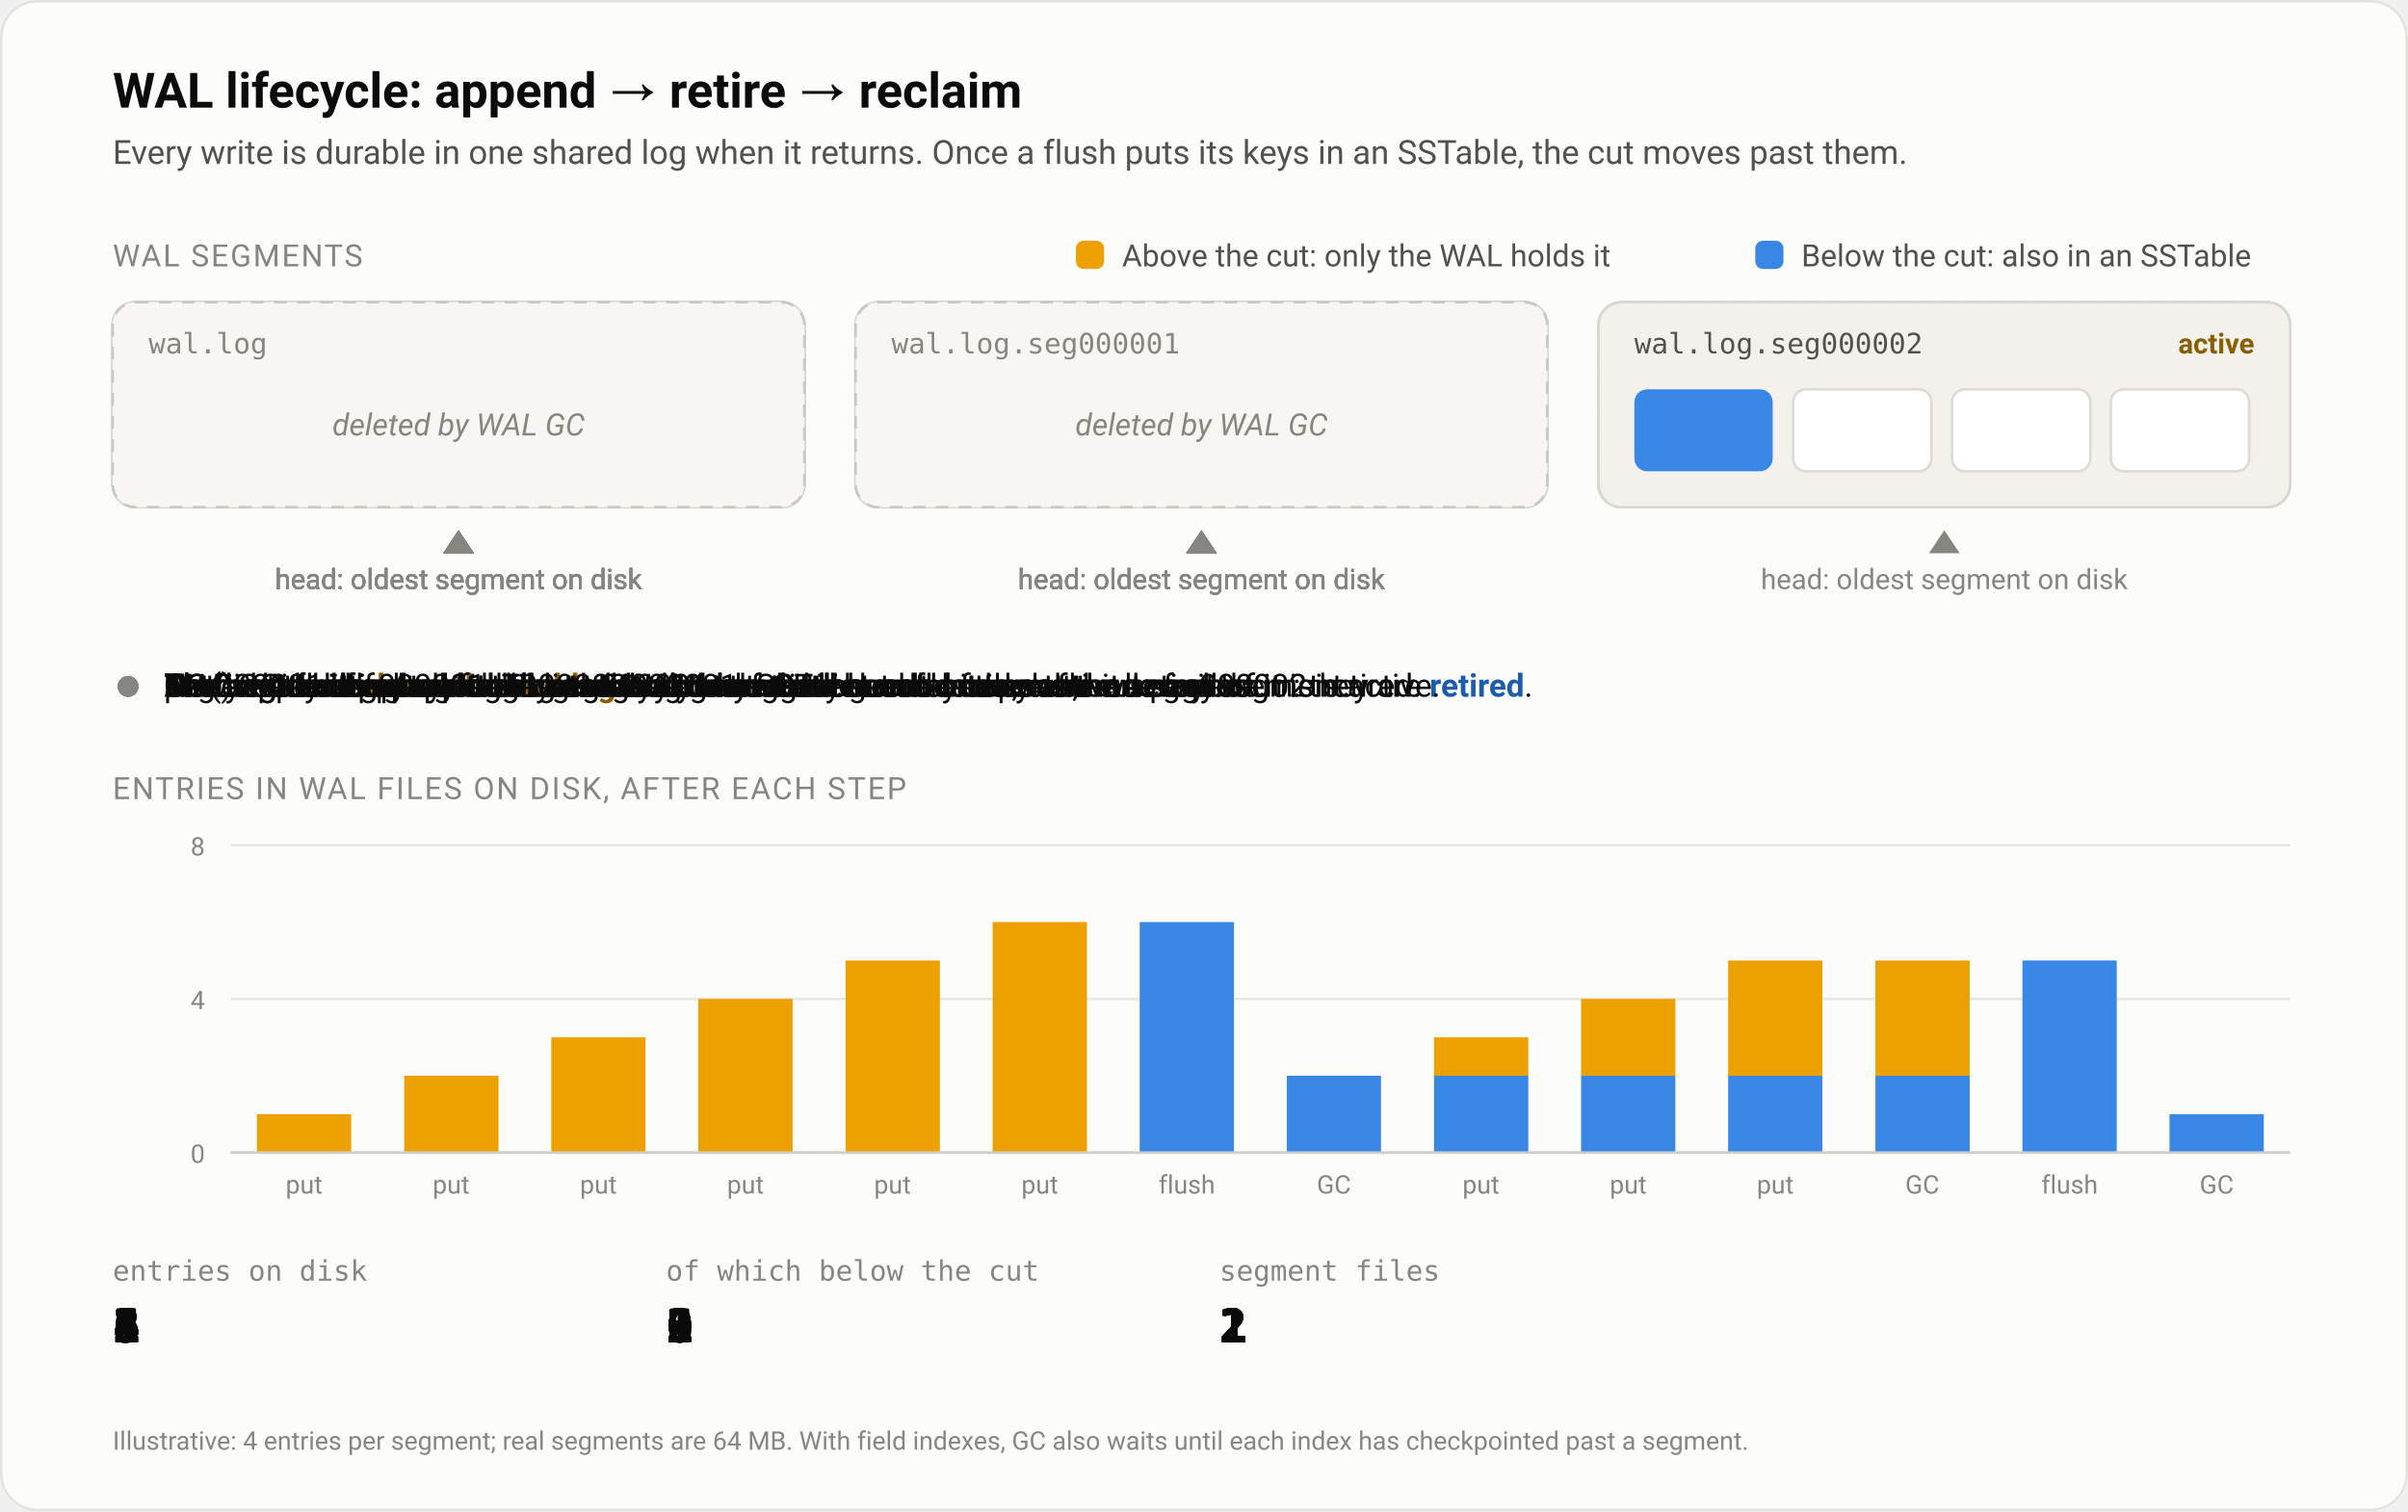
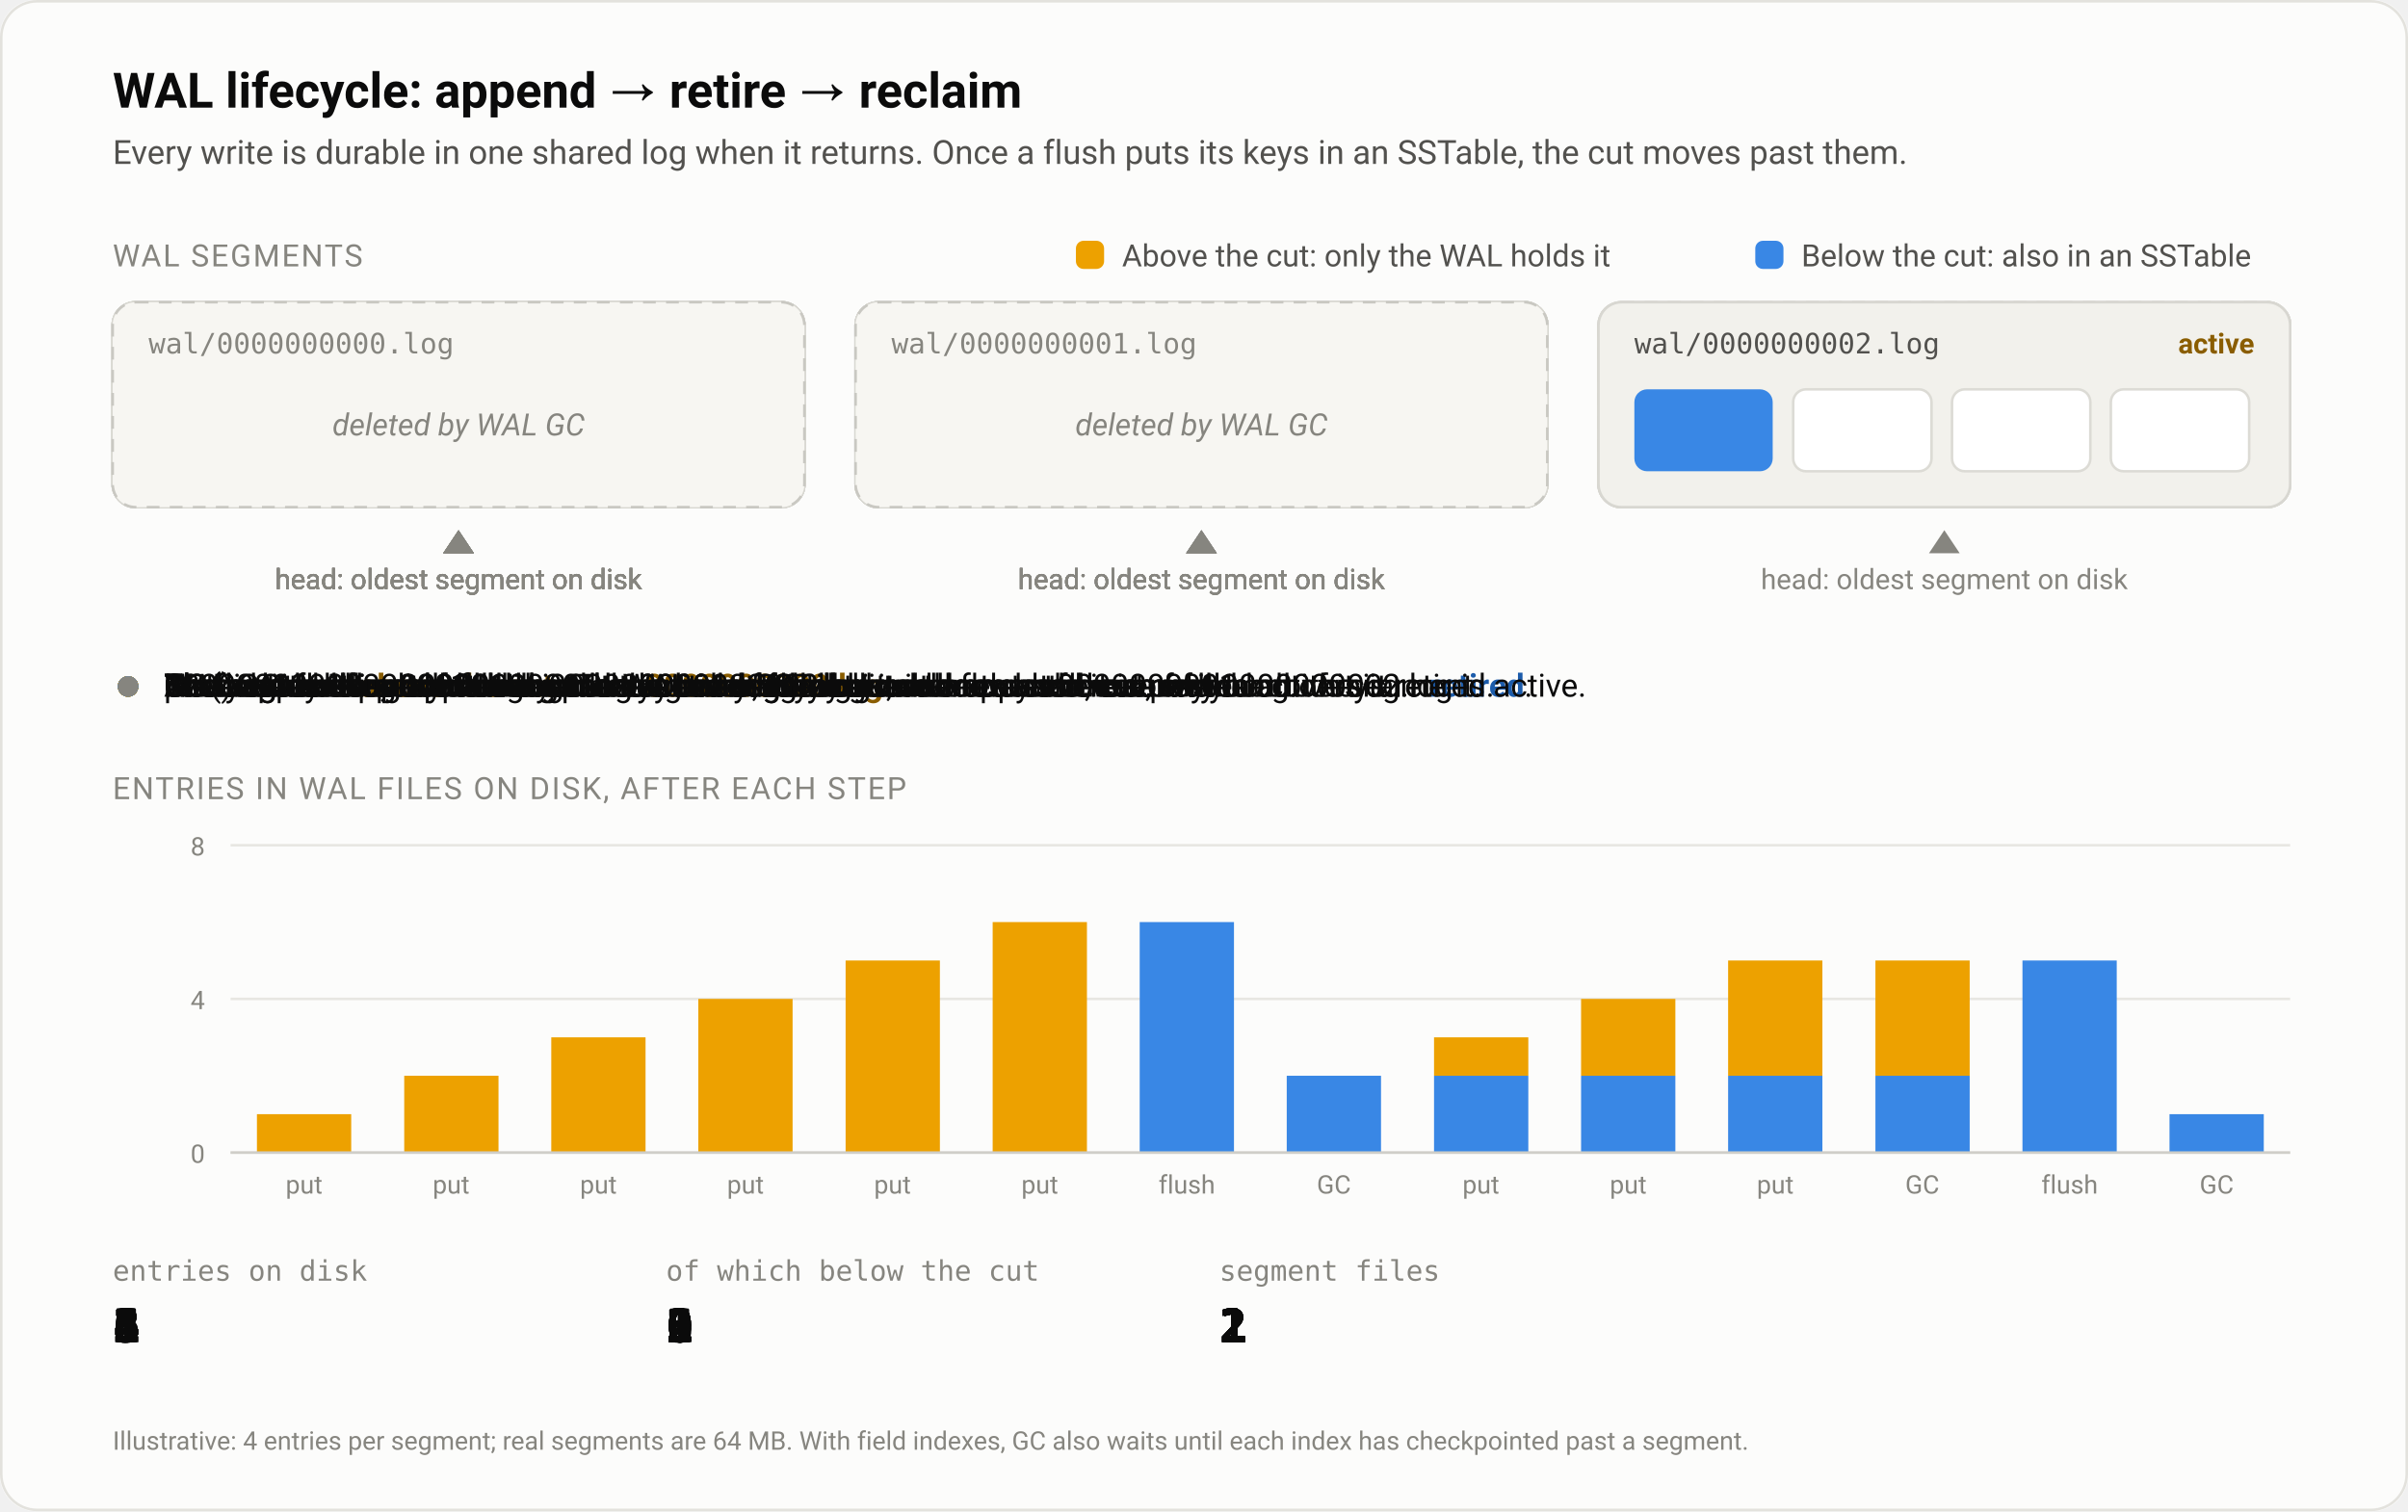
<svg xmlns="http://www.w3.org/2000/svg" viewBox="0 0 940 590" width="940" height="590" role="img" aria-label="Animated diagram: WAL entries are appended and fsynced, are retired when a memtable flush writes their keys to an SSTable and moves the cut past them, and whole segments below the cut are deleted by WAL GC; the active segment is never deleted.">
  <style>
  .surface { fill: #fcfcfb; }
  .frame   { stroke: #e3e2dd; }
  .t1 { fill: #0b0b0b; }
  .t2 { fill: #52514e; }
  .t3 { fill: #86857f; }
  .arrow { fill: #86857f; }
  .line { stroke: #86857f; }
  .grid { stroke: #e8e7e2; }
  .axis { stroke: #cfcec8; }
  .panel { fill: #f2f1ec; stroke: #d8d7d1; }
  .empty { fill: #ffffff; stroke: #dcdbd5; }
  .ghost { fill: #f7f6f2; stroke: #c9c8c2; }
  .pill  { fill: #ffffff; stroke: #d8d7d1; }
  .pill-on { fill: #ffffff; stroke: #0b0b0b; }
  .note-ok  { fill: #dff3ea; }
  .note-bad { fill: #fbe4da; }
  .note-off { fill: #ffffff; stroke: #d8d7d1; }
  .ink-a { fill: #8a5d00; font-weight: 600; }
  .ink-b { fill: #1c5cab; font-weight: 600; }
  @media (prefers-color-scheme: dark) {
    .surface { fill: #17171a; }
    .frame   { stroke: #2f2f34; }
    .t1 { fill: #f4f4f2; }
    .t2 { fill: #b9b8b2; }
    .t3 { fill: #85847e; }
    .arrow { fill: #85847e; }
    .line { stroke: #85847e; }
    .grid { stroke: #2a2a2e; }
    .axis { stroke: #3c3c42; }
    .panel { fill: #1f1f24; stroke: #34343a; }
    .empty { fill: #17171a; stroke: #33333a; }
    .ghost { fill: #1b1b1f; stroke: #34343a; }
    .pill  { fill: #17171a; stroke: #34343a; }
    .pill-on { fill: #17171a; stroke: #f4f4f2; }
    .note-ok  { fill: #16382b; }
    .note-bad { fill: #3d2219; }
    .note-off { fill: #17171a; stroke: #34343a; }
    .ink-a { fill: #e0ab3c; font-weight: 600; }
    .ink-b { fill: #7fb2f0; font-weight: 600; }
  }
  text { font-family: ui-sans-serif, -apple-system, "Segoe UI", Roboto, Helvetica, Arial, sans-serif; }
  .mono { font-family: ui-monospace, SFMono-Regular, "SF Mono", Menlo, Consolas, monospace; }
</style>
  <rect class="surface" x="0" y="0" width="940" height="590" rx="14" />
  <rect class="surface frame" x="0.5" y="0.5" width="939" height="589" rx="14" fill="none" />
  <text class="t1" x="44" y="42" font-size="19" font-weight="700">WAL lifecycle: append → retire → reclaim</text>
  <text class="t2" x="44" y="64" font-size="13">Every write is durable in one shared log when it returns. Once a flush puts its keys in an SSTable, the cut moves past them.</text>
  <rect x="420" y="94" width="11" height="11" rx="3" fill="#eda100" />
  <text class="t2" x="438" y="104" font-size="12">Above the cut: only the WAL holds it</text>
  <rect x="685.2" y="94" width="11" height="11" rx="3" fill="#3987e5" />
  <text class="t2" x="703.2" y="104" font-size="12">Below the cut: also in an SSTable</text>
  <text class="t3" x="44" y="104" font-size="12" letter-spacing="0.06em">WAL SEGMENTS</text>
  <g>
    <animate attributeName="opacity" calcMode="discrete" values="1;0;0;0;0;0;0;0;0;0;0;0;0;0" keyTimes="0;0.071;0.143;0.214;0.286;0.357;0.429;0.5;0.571;0.643;0.714;0.786;0.857;0.929" dur="30.8s" repeatCount="indefinite" />
    <rect class="panel" x="44" y="118" width="270" height="80" rx="9" />
-     <text class="t2 mono" x="58" y="138" font-size="11">wal.log</text>
+     <text class="t2 mono" x="58" y="138" font-size="11">wal/0000000000.log</text>
    <text class="ink-a" x="300" y="138" font-size="11" text-anchor="end">active</text>
    <rect x="58" y="152" width="54" height="32" rx="5" fill="#eda100" />
    <rect class="empty" x="120" y="152" width="54" height="32" rx="5" />
    <rect class="empty" x="182" y="152" width="54" height="32" rx="5" />
    <rect class="empty" x="244" y="152" width="54" height="32" rx="5" />
    <path class="arrow" d="M 173.0 216 L 185.0 216 L 179.0 207 Z" />
    <text class="t3" x="179.0" y="230" font-size="11" text-anchor="middle">head: oldest segment on disk</text>
  </g>
  <g>
    <animate attributeName="opacity" calcMode="discrete" values="0;1;0;0;0;0;0;0;0;0;0;0;0;0" keyTimes="0;0.071;0.143;0.214;0.286;0.357;0.429;0.5;0.571;0.643;0.714;0.786;0.857;0.929" dur="30.8s" repeatCount="indefinite" />
    <rect class="panel" x="44" y="118" width="270" height="80" rx="9" />
-     <text class="t2 mono" x="58" y="138" font-size="11">wal.log</text>
+     <text class="t2 mono" x="58" y="138" font-size="11">wal/0000000000.log</text>
    <text class="ink-a" x="300" y="138" font-size="11" text-anchor="end">active</text>
    <rect x="58" y="152" width="54" height="32" rx="5" fill="#eda100" />
    <rect x="120" y="152" width="54" height="32" rx="5" fill="#eda100" />
    <rect class="empty" x="182" y="152" width="54" height="32" rx="5" />
    <rect class="empty" x="244" y="152" width="54" height="32" rx="5" />
    <path class="arrow" d="M 173.0 216 L 185.0 216 L 179.0 207 Z" />
    <text class="t3" x="179.0" y="230" font-size="11" text-anchor="middle">head: oldest segment on disk</text>
  </g>
  <g>
    <animate attributeName="opacity" calcMode="discrete" values="0;0;1;0;0;0;0;0;0;0;0;0;0;0" keyTimes="0;0.071;0.143;0.214;0.286;0.357;0.429;0.5;0.571;0.643;0.714;0.786;0.857;0.929" dur="30.8s" repeatCount="indefinite" />
    <rect class="panel" x="44" y="118" width="270" height="80" rx="9" />
-     <text class="t2 mono" x="58" y="138" font-size="11">wal.log</text>
+     <text class="t2 mono" x="58" y="138" font-size="11">wal/0000000000.log</text>
    <text class="ink-a" x="300" y="138" font-size="11" text-anchor="end">active</text>
    <rect x="58" y="152" width="54" height="32" rx="5" fill="#eda100" />
    <rect x="120" y="152" width="54" height="32" rx="5" fill="#eda100" />
    <rect x="182" y="152" width="54" height="32" rx="5" fill="#eda100" />
    <rect class="empty" x="244" y="152" width="54" height="32" rx="5" />
    <path class="arrow" d="M 173.0 216 L 185.0 216 L 179.0 207 Z" />
    <text class="t3" x="179.0" y="230" font-size="11" text-anchor="middle">head: oldest segment on disk</text>
  </g>
  <g>
    <animate attributeName="opacity" calcMode="discrete" values="0;0;0;1;0;0;0;0;0;0;0;0;0;0" keyTimes="0;0.071;0.143;0.214;0.286;0.357;0.429;0.5;0.571;0.643;0.714;0.786;0.857;0.929" dur="30.8s" repeatCount="indefinite" />
    <rect class="panel" x="44" y="118" width="270" height="80" rx="9" />
-     <text class="t2 mono" x="58" y="138" font-size="11">wal.log</text>
+     <text class="t2 mono" x="58" y="138" font-size="11">wal/0000000000.log</text>
    <text class="ink-a" x="300" y="138" font-size="11" text-anchor="end">active</text>
    <rect x="58" y="152" width="54" height="32" rx="5" fill="#eda100" />
    <rect x="120" y="152" width="54" height="32" rx="5" fill="#eda100" />
    <rect x="182" y="152" width="54" height="32" rx="5" fill="#eda100" />
    <rect x="244" y="152" width="54" height="32" rx="5" fill="#eda100" />
    <path class="arrow" d="M 173.0 216 L 185.0 216 L 179.0 207 Z" />
    <text class="t3" x="179.0" y="230" font-size="11" text-anchor="middle">head: oldest segment on disk</text>
  </g>
  <g>
    <animate attributeName="opacity" calcMode="discrete" values="0;0;0;0;1;1;0;0;0;0;0;0;0;0" keyTimes="0;0.071;0.143;0.214;0.286;0.357;0.429;0.5;0.571;0.643;0.714;0.786;0.857;0.929" dur="30.8s" repeatCount="indefinite" />
    <rect class="panel" x="44" y="118" width="270" height="80" rx="9" />
-     <text class="t2 mono" x="58" y="138" font-size="11">wal.log</text>
+     <text class="t2 mono" x="58" y="138" font-size="11">wal/0000000000.log</text>
    <text class="t3" x="300" y="138" font-size="11" text-anchor="end">sealed</text>
    <rect x="58" y="152" width="54" height="32" rx="5" fill="#eda100" />
    <rect x="120" y="152" width="54" height="32" rx="5" fill="#eda100" />
    <rect x="182" y="152" width="54" height="32" rx="5" fill="#eda100" />
    <rect x="244" y="152" width="54" height="32" rx="5" fill="#eda100" />
    <path class="arrow" d="M 173.0 216 L 185.0 216 L 179.0 207 Z" />
    <text class="t3" x="179.0" y="230" font-size="11" text-anchor="middle">head: oldest segment on disk</text>
  </g>
  <g>
    <animate attributeName="opacity" calcMode="discrete" values="0;0;0;0;0;0;1;0;0;0;0;0;0;0" keyTimes="0;0.071;0.143;0.214;0.286;0.357;0.429;0.5;0.571;0.643;0.714;0.786;0.857;0.929" dur="30.8s" repeatCount="indefinite" />
    <rect class="panel" x="44" y="118" width="270" height="80" rx="9" />
-     <text class="t2 mono" x="58" y="138" font-size="11">wal.log</text>
+     <text class="t2 mono" x="58" y="138" font-size="11">wal/0000000000.log</text>
    <text class="t3" x="300" y="138" font-size="11" text-anchor="end">sealed</text>
    <rect x="58" y="152" width="54" height="32" rx="5" fill="#3987e5" />
    <rect x="120" y="152" width="54" height="32" rx="5" fill="#3987e5" />
    <rect x="182" y="152" width="54" height="32" rx="5" fill="#3987e5" />
    <rect x="244" y="152" width="54" height="32" rx="5" fill="#3987e5" />
    <path class="arrow" d="M 173.0 216 L 185.0 216 L 179.0 207 Z" />
    <text class="t3" x="179.0" y="230" font-size="11" text-anchor="middle">head: oldest segment on disk</text>
  </g>
  <g>
    <animate attributeName="opacity" calcMode="discrete" values="0;0;0;0;0;0;0;1;1;1;1;1;1;1" keyTimes="0;0.071;0.143;0.214;0.286;0.357;0.429;0.5;0.571;0.643;0.714;0.786;0.857;0.929" dur="30.8s" repeatCount="indefinite" />
    <rect class="ghost" x="44" y="118" width="270" height="80" rx="9" stroke-dasharray="5 4" />
-     <text class="t3 mono" x="58" y="138" font-size="11">wal.log</text>
+     <text class="t3 mono" x="58" y="138" font-size="11">wal/0000000000.log</text>
    <text class="t3" x="179.0" y="170" font-size="12" text-anchor="middle" font-style="italic">deleted by WAL GC</text>
  </g>
  <g>
    <animate attributeName="opacity" calcMode="discrete" values="1;1;1;1;0;0;0;0;0;0;0;0;0;0" keyTimes="0;0.071;0.143;0.214;0.286;0.357;0.429;0.5;0.571;0.643;0.714;0.786;0.857;0.929" dur="30.8s" repeatCount="indefinite" />
    <rect class="ghost" x="334" y="118" width="270" height="80" rx="9" stroke-dasharray="5 4" />
-     <text class="t3 mono" x="348" y="138" font-size="11">wal.log.seg000001</text>
+     <text class="t3 mono" x="348" y="138" font-size="11">wal/0000000001.log</text>
    <text class="t3" x="469.0" y="170" font-size="12" text-anchor="middle" font-style="italic">not created yet</text>
  </g>
  <g>
    <animate attributeName="opacity" calcMode="discrete" values="0;0;0;0;1;0;0;0;0;0;0;0;0;0" keyTimes="0;0.071;0.143;0.214;0.286;0.357;0.429;0.5;0.571;0.643;0.714;0.786;0.857;0.929" dur="30.8s" repeatCount="indefinite" />
    <rect class="panel" x="334" y="118" width="270" height="80" rx="9" />
-     <text class="t2 mono" x="348" y="138" font-size="11">wal.log.seg000001</text>
+     <text class="t2 mono" x="348" y="138" font-size="11">wal/0000000001.log</text>
    <text class="ink-a" x="590" y="138" font-size="11" text-anchor="end">active</text>
    <rect x="348" y="152" width="54" height="32" rx="5" fill="#eda100" />
    <rect class="empty" x="410" y="152" width="54" height="32" rx="5" />
    <rect class="empty" x="472" y="152" width="54" height="32" rx="5" />
    <rect class="empty" x="534" y="152" width="54" height="32" rx="5" />
  </g>
  <g>
    <animate attributeName="opacity" calcMode="discrete" values="0;0;0;0;0;1;0;0;0;0;0;0;0;0" keyTimes="0;0.071;0.143;0.214;0.286;0.357;0.429;0.5;0.571;0.643;0.714;0.786;0.857;0.929" dur="30.8s" repeatCount="indefinite" />
    <rect class="panel" x="334" y="118" width="270" height="80" rx="9" />
-     <text class="t2 mono" x="348" y="138" font-size="11">wal.log.seg000001</text>
+     <text class="t2 mono" x="348" y="138" font-size="11">wal/0000000001.log</text>
    <text class="ink-a" x="590" y="138" font-size="11" text-anchor="end">active</text>
    <rect x="348" y="152" width="54" height="32" rx="5" fill="#eda100" />
    <rect x="410" y="152" width="54" height="32" rx="5" fill="#eda100" />
    <rect class="empty" x="472" y="152" width="54" height="32" rx="5" />
    <rect class="empty" x="534" y="152" width="54" height="32" rx="5" />
  </g>
  <g>
    <animate attributeName="opacity" calcMode="discrete" values="0;0;0;0;0;0;1;0;0;0;0;0;0;0" keyTimes="0;0.071;0.143;0.214;0.286;0.357;0.429;0.5;0.571;0.643;0.714;0.786;0.857;0.929" dur="30.8s" repeatCount="indefinite" />
    <rect class="panel" x="334" y="118" width="270" height="80" rx="9" />
-     <text class="t2 mono" x="348" y="138" font-size="11">wal.log.seg000001</text>
+     <text class="t2 mono" x="348" y="138" font-size="11">wal/0000000001.log</text>
    <text class="ink-a" x="590" y="138" font-size="11" text-anchor="end">active</text>
    <rect x="348" y="152" width="54" height="32" rx="5" fill="#3987e5" />
    <rect x="410" y="152" width="54" height="32" rx="5" fill="#3987e5" />
    <rect class="empty" x="472" y="152" width="54" height="32" rx="5" />
    <rect class="empty" x="534" y="152" width="54" height="32" rx="5" />
  </g>
  <g>
    <animate attributeName="opacity" calcMode="discrete" values="0;0;0;0;0;0;0;1;0;0;0;0;0;0" keyTimes="0;0.071;0.143;0.214;0.286;0.357;0.429;0.5;0.571;0.643;0.714;0.786;0.857;0.929" dur="30.8s" repeatCount="indefinite" />
    <rect class="panel" x="334" y="118" width="270" height="80" rx="9" />
-     <text class="t2 mono" x="348" y="138" font-size="11">wal.log.seg000001</text>
+     <text class="t2 mono" x="348" y="138" font-size="11">wal/0000000001.log</text>
    <text class="ink-a" x="590" y="138" font-size="11" text-anchor="end">active</text>
    <rect x="348" y="152" width="54" height="32" rx="5" fill="#3987e5" />
    <rect x="410" y="152" width="54" height="32" rx="5" fill="#3987e5" />
    <rect class="empty" x="472" y="152" width="54" height="32" rx="5" />
    <rect class="empty" x="534" y="152" width="54" height="32" rx="5" />
    <path class="arrow" d="M 463.0 216 L 475.0 216 L 469.0 207 Z" />
    <text class="t3" x="469.0" y="230" font-size="11" text-anchor="middle">head: oldest segment on disk</text>
  </g>
  <g>
    <animate attributeName="opacity" calcMode="discrete" values="0;0;0;0;0;0;0;0;1;0;0;0;0;0" keyTimes="0;0.071;0.143;0.214;0.286;0.357;0.429;0.5;0.571;0.643;0.714;0.786;0.857;0.929" dur="30.8s" repeatCount="indefinite" />
    <rect class="panel" x="334" y="118" width="270" height="80" rx="9" />
-     <text class="t2 mono" x="348" y="138" font-size="11">wal.log.seg000001</text>
+     <text class="t2 mono" x="348" y="138" font-size="11">wal/0000000001.log</text>
    <text class="ink-a" x="590" y="138" font-size="11" text-anchor="end">active</text>
    <rect x="348" y="152" width="54" height="32" rx="5" fill="#3987e5" />
    <rect x="410" y="152" width="54" height="32" rx="5" fill="#3987e5" />
    <rect x="472" y="152" width="54" height="32" rx="5" fill="#eda100" />
    <rect class="empty" x="534" y="152" width="54" height="32" rx="5" />
    <path class="arrow" d="M 463.0 216 L 475.0 216 L 469.0 207 Z" />
    <text class="t3" x="469.0" y="230" font-size="11" text-anchor="middle">head: oldest segment on disk</text>
  </g>
  <g>
    <animate attributeName="opacity" calcMode="discrete" values="0;0;0;0;0;0;0;0;0;1;0;0;0;0" keyTimes="0;0.071;0.143;0.214;0.286;0.357;0.429;0.5;0.571;0.643;0.714;0.786;0.857;0.929" dur="30.8s" repeatCount="indefinite" />
    <rect class="panel" x="334" y="118" width="270" height="80" rx="9" />
-     <text class="t2 mono" x="348" y="138" font-size="11">wal.log.seg000001</text>
+     <text class="t2 mono" x="348" y="138" font-size="11">wal/0000000001.log</text>
    <text class="ink-a" x="590" y="138" font-size="11" text-anchor="end">active</text>
    <rect x="348" y="152" width="54" height="32" rx="5" fill="#3987e5" />
    <rect x="410" y="152" width="54" height="32" rx="5" fill="#3987e5" />
    <rect x="472" y="152" width="54" height="32" rx="5" fill="#eda100" />
    <rect x="534" y="152" width="54" height="32" rx="5" fill="#eda100" />
    <path class="arrow" d="M 463.0 216 L 475.0 216 L 469.0 207 Z" />
    <text class="t3" x="469.0" y="230" font-size="11" text-anchor="middle">head: oldest segment on disk</text>
  </g>
  <g>
    <animate attributeName="opacity" calcMode="discrete" values="0;0;0;0;0;0;0;0;0;0;1;1;0;0" keyTimes="0;0.071;0.143;0.214;0.286;0.357;0.429;0.5;0.571;0.643;0.714;0.786;0.857;0.929" dur="30.8s" repeatCount="indefinite" />
    <rect class="panel" x="334" y="118" width="270" height="80" rx="9" />
-     <text class="t2 mono" x="348" y="138" font-size="11">wal.log.seg000001</text>
+     <text class="t2 mono" x="348" y="138" font-size="11">wal/0000000001.log</text>
    <text class="t3" x="590" y="138" font-size="11" text-anchor="end">sealed</text>
    <rect x="348" y="152" width="54" height="32" rx="5" fill="#3987e5" />
    <rect x="410" y="152" width="54" height="32" rx="5" fill="#3987e5" />
    <rect x="472" y="152" width="54" height="32" rx="5" fill="#eda100" />
    <rect x="534" y="152" width="54" height="32" rx="5" fill="#eda100" />
    <path class="arrow" d="M 463.0 216 L 475.0 216 L 469.0 207 Z" />
    <text class="t3" x="469.0" y="230" font-size="11" text-anchor="middle">head: oldest segment on disk</text>
  </g>
  <g>
    <animate attributeName="opacity" calcMode="discrete" values="0;0;0;0;0;0;0;0;0;0;0;0;1;0" keyTimes="0;0.071;0.143;0.214;0.286;0.357;0.429;0.5;0.571;0.643;0.714;0.786;0.857;0.929" dur="30.8s" repeatCount="indefinite" />
    <rect class="panel" x="334" y="118" width="270" height="80" rx="9" />
-     <text class="t2 mono" x="348" y="138" font-size="11">wal.log.seg000001</text>
+     <text class="t2 mono" x="348" y="138" font-size="11">wal/0000000001.log</text>
    <text class="t3" x="590" y="138" font-size="11" text-anchor="end">sealed</text>
    <rect x="348" y="152" width="54" height="32" rx="5" fill="#3987e5" />
    <rect x="410" y="152" width="54" height="32" rx="5" fill="#3987e5" />
    <rect x="472" y="152" width="54" height="32" rx="5" fill="#3987e5" />
    <rect x="534" y="152" width="54" height="32" rx="5" fill="#3987e5" />
    <path class="arrow" d="M 463.0 216 L 475.0 216 L 469.0 207 Z" />
    <text class="t3" x="469.0" y="230" font-size="11" text-anchor="middle">head: oldest segment on disk</text>
  </g>
  <g>
    <animate attributeName="opacity" calcMode="discrete" values="0;0;0;0;0;0;0;0;0;0;0;0;0;1" keyTimes="0;0.071;0.143;0.214;0.286;0.357;0.429;0.5;0.571;0.643;0.714;0.786;0.857;0.929" dur="30.8s" repeatCount="indefinite" />
    <rect class="ghost" x="334" y="118" width="270" height="80" rx="9" stroke-dasharray="5 4" />
-     <text class="t3 mono" x="348" y="138" font-size="11">wal.log.seg000001</text>
+     <text class="t3 mono" x="348" y="138" font-size="11">wal/0000000001.log</text>
    <text class="t3" x="469.0" y="170" font-size="12" text-anchor="middle" font-style="italic">deleted by WAL GC</text>
  </g>
  <g>
    <animate attributeName="opacity" calcMode="discrete" values="1;1;1;1;1;1;1;1;1;1;0;0;0;0" keyTimes="0;0.071;0.143;0.214;0.286;0.357;0.429;0.5;0.571;0.643;0.714;0.786;0.857;0.929" dur="30.8s" repeatCount="indefinite" />
    <rect class="ghost" x="624" y="118" width="270" height="80" rx="9" stroke-dasharray="5 4" />
-     <text class="t3 mono" x="638" y="138" font-size="11">wal.log.seg000002</text>
+     <text class="t3 mono" x="638" y="138" font-size="11">wal/0000000002.log</text>
    <text class="t3" x="759.0" y="170" font-size="12" text-anchor="middle" font-style="italic">not created yet</text>
  </g>
  <g>
    <animate attributeName="opacity" calcMode="discrete" values="0;0;0;0;0;0;0;0;0;0;1;1;0;0" keyTimes="0;0.071;0.143;0.214;0.286;0.357;0.429;0.5;0.571;0.643;0.714;0.786;0.857;0.929" dur="30.8s" repeatCount="indefinite" />
    <rect class="panel" x="624" y="118" width="270" height="80" rx="9" />
-     <text class="t2 mono" x="638" y="138" font-size="11">wal.log.seg000002</text>
+     <text class="t2 mono" x="638" y="138" font-size="11">wal/0000000002.log</text>
    <text class="ink-a" x="880" y="138" font-size="11" text-anchor="end">active</text>
    <rect x="638" y="152" width="54" height="32" rx="5" fill="#eda100" />
    <rect class="empty" x="700" y="152" width="54" height="32" rx="5" />
    <rect class="empty" x="762" y="152" width="54" height="32" rx="5" />
    <rect class="empty" x="824" y="152" width="54" height="32" rx="5" />
  </g>
  <g>
    <animate attributeName="opacity" calcMode="discrete" values="0;0;0;0;0;0;0;0;0;0;0;0;1;0" keyTimes="0;0.071;0.143;0.214;0.286;0.357;0.429;0.5;0.571;0.643;0.714;0.786;0.857;0.929" dur="30.8s" repeatCount="indefinite" />
    <rect class="panel" x="624" y="118" width="270" height="80" rx="9" />
-     <text class="t2 mono" x="638" y="138" font-size="11">wal.log.seg000002</text>
+     <text class="t2 mono" x="638" y="138" font-size="11">wal/0000000002.log</text>
    <text class="ink-a" x="880" y="138" font-size="11" text-anchor="end">active</text>
    <rect x="638" y="152" width="54" height="32" rx="5" fill="#3987e5" />
    <rect class="empty" x="700" y="152" width="54" height="32" rx="5" />
    <rect class="empty" x="762" y="152" width="54" height="32" rx="5" />
    <rect class="empty" x="824" y="152" width="54" height="32" rx="5" />
  </g>
  <g>
    <animate attributeName="opacity" calcMode="discrete" values="0;0;0;0;0;0;0;0;0;0;0;0;0;1" keyTimes="0;0.071;0.143;0.214;0.286;0.357;0.429;0.5;0.571;0.643;0.714;0.786;0.857;0.929" dur="30.8s" repeatCount="indefinite" />
    <rect class="panel" x="624" y="118" width="270" height="80" rx="9" />
-     <text class="t2 mono" x="638" y="138" font-size="11">wal.log.seg000002</text>
+     <text class="t2 mono" x="638" y="138" font-size="11">wal/0000000002.log</text>
    <text class="ink-a" x="880" y="138" font-size="11" text-anchor="end">active</text>
    <rect x="638" y="152" width="54" height="32" rx="5" fill="#3987e5" />
    <rect class="empty" x="700" y="152" width="54" height="32" rx="5" />
    <rect class="empty" x="762" y="152" width="54" height="32" rx="5" />
    <rect class="empty" x="824" y="152" width="54" height="32" rx="5" />
    <path class="arrow" d="M 753.0 216 L 765.0 216 L 759.0 207 Z" />
    <text class="t3" x="759.0" y="230" font-size="11" text-anchor="middle">head: oldest segment on disk</text>
  </g>
  <g>
    <animate attributeName="opacity" calcMode="discrete" values="1;0;0;0;0;0;0;0;0;0;0;0;0;0" keyTimes="0;0.071;0.143;0.214;0.286;0.357;0.429;0.5;0.571;0.643;0.714;0.786;0.857;0.929" dur="30.8s" repeatCount="indefinite" />
    <circle cx="50" cy="268" r="4" fill="#eda100" />
-     <text class="t1" x="64" y="272" font-size="12.5">put() appends entry 1 to <tspan class="ink-a">wal.log</tspan> and returns once an fsync covers it.</text>
+     <text class="t1" x="64" y="272" font-size="12.5">put() appends entry 1 to segment <tspan class="ink-a">0000000000.log</tspan> and returns once an fsync covers it.</text>
  </g>
  <g>
    <animate attributeName="opacity" calcMode="discrete" values="0;1;0;0;0;0;0;0;0;0;0;0;0;0" keyTimes="0;0.071;0.143;0.214;0.286;0.357;0.429;0.5;0.571;0.643;0.714;0.786;0.857;0.929" dur="30.8s" repeatCount="indefinite" />
    <circle cx="50" cy="268" r="4" fill="#eda100" />
    <text class="t1" x="64" y="272" font-size="12.5">More writes append to the same segment. Concurrent ones share one fsync.</text>
  </g>
  <g>
    <animate attributeName="opacity" calcMode="discrete" values="0;0;1;0;0;0;0;0;0;0;0;0;0;0" keyTimes="0;0.071;0.143;0.214;0.286;0.357;0.429;0.5;0.571;0.643;0.714;0.786;0.857;0.929" dur="30.8s" repeatCount="indefinite" />
    <circle cx="50" cy="268" r="4" fill="#eda100" />
    <text class="t1" x="64" y="272" font-size="12.5">Every entry is <tspan class="ink-a">above the cut</tspan>: the WAL is the only durable copy of these writes.</text>
  </g>
  <g>
    <animate attributeName="opacity" calcMode="discrete" values="0;0;0;1;0;0;0;0;0;0;0;0;0;0" keyTimes="0;0.071;0.143;0.214;0.286;0.357;0.429;0.5;0.571;0.643;0.714;0.786;0.857;0.929" dur="30.8s" repeatCount="indefinite" />
    <circle cx="50" cy="268" r="4" fill="#eda100" />
    <text class="t1" x="64" y="272" font-size="12.5">The segment is now full.</text>
  </g>
  <g>
    <animate attributeName="opacity" calcMode="discrete" values="0;0;0;0;1;0;0;0;0;0;0;0;0;0" keyTimes="0;0.071;0.143;0.214;0.286;0.357;0.429;0.5;0.571;0.643;0.714;0.786;0.857;0.929" dur="30.8s" repeatCount="indefinite" />
    <circle cx="50" cy="268" r="4" fill="#eda100" />
-     <text class="t1" x="64" y="272" font-size="12.5">The next write opens wal.log.seg000001, which becomes the active segment.</text>
+     <text class="t1" x="64" y="272" font-size="12.5">The next write seals it with an end marker, fsyncs it, and opens 0000000001.log.</text>
  </g>
  <g>
    <animate attributeName="opacity" calcMode="discrete" values="0;0;0;0;0;1;0;0;0;0;0;0;0;0" keyTimes="0;0.071;0.143;0.214;0.286;0.357;0.429;0.5;0.571;0.643;0.714;0.786;0.857;0.929" dur="30.8s" repeatCount="indefinite" />
    <circle cx="50" cy="268" r="4" fill="#eda100" />
    <text class="t1" x="64" y="272" font-size="12.5">Nothing can be reclaimed yet: every entry is still needed for crash recovery.</text>
  </g>
  <g>
    <animate attributeName="opacity" calcMode="discrete" values="0;0;0;0;0;0;1;0;0;0;0;0;0;0" keyTimes="0;0.071;0.143;0.214;0.286;0.357;0.429;0.5;0.571;0.643;0.714;0.786;0.857;0.929" dur="30.8s" repeatCount="indefinite" />
    <circle cx="50" cy="268" r="4" fill="#3987e5" />
    <text class="t1" x="64" y="272" font-size="12.5">A memtable flush writes these keys to an SSTable and moves the cut past them: they are <tspan class="ink-b">retired</tspan>.</text>
  </g>
  <g>
    <animate attributeName="opacity" calcMode="discrete" values="0;0;0;0;0;0;0;1;0;0;0;0;0;0" keyTimes="0;0.071;0.143;0.214;0.286;0.357;0.429;0.5;0.571;0.643;0.714;0.786;0.857;0.929" dur="30.8s" repeatCount="indefinite" />
    <circle cx="50" cy="268" r="4" fill="#86857f" />
-     <text class="t1" x="64" y="272" font-size="12.5">WAL GC deletes wal.log: it lies wholly below the cut and it is not the active segment.</text>
+     <text class="t1" x="64" y="272" font-size="12.5">WAL GC deletes 0000000000.log: it lies wholly below the cut and it is not the active segment.</text>
  </g>
  <g>
    <animate attributeName="opacity" calcMode="discrete" values="0;0;0;0;0;0;0;0;1;0;0;0;0;0" keyTimes="0;0.071;0.143;0.214;0.286;0.357;0.429;0.5;0.571;0.643;0.714;0.786;0.857;0.929" dur="30.8s" repeatCount="indefinite" />
    <circle cx="50" cy="268" r="4" fill="#eda100" />
    <text class="t1" x="64" y="272" font-size="12.5">New writes keep appending to the active segment.</text>
  </g>
  <g>
    <animate attributeName="opacity" calcMode="discrete" values="0;0;0;0;0;0;0;0;0;1;0;0;0;0" keyTimes="0;0.071;0.143;0.214;0.286;0.357;0.429;0.5;0.571;0.643;0.714;0.786;0.857;0.929" dur="30.8s" repeatCount="indefinite" />
    <circle cx="50" cy="268" r="4" fill="#eda100" />
-     <text class="t1" x="64" y="272" font-size="12.5">seg000001 is full again: the cut runs through it.</text>
+     <text class="t1" x="64" y="272" font-size="12.5">0000000001.log is full again: the cut runs through it.</text>
  </g>
  <g>
    <animate attributeName="opacity" calcMode="discrete" values="0;0;0;0;0;0;0;0;0;0;1;0;0;0" keyTimes="0;0.071;0.143;0.214;0.286;0.357;0.429;0.5;0.571;0.643;0.714;0.786;0.857;0.929" dur="30.8s" repeatCount="indefinite" />
    <circle cx="50" cy="268" r="4" fill="#eda100" />
-     <text class="t1" x="64" y="272" font-size="12.5">The next write opens seg000002.</text>
+     <text class="t1" x="64" y="272" font-size="12.5">The next write seals it and opens 0000000002.log.</text>
  </g>
  <g>
    <animate attributeName="opacity" calcMode="discrete" values="0;0;0;0;0;0;0;0;0;0;0;1;0;0" keyTimes="0;0.071;0.143;0.214;0.286;0.357;0.429;0.5;0.571;0.643;0.714;0.786;0.857;0.929" dur="30.8s" repeatCount="indefinite" />
    <circle cx="50" cy="268" r="4" fill="#86857f" />
-     <text class="t1" x="64" y="272" font-size="12.5">GC finds nothing to delete: seg000001 has entries above the cut, and seg000002 is active.</text>
+     <text class="t1" x="64" y="272" font-size="12.5">GC finds nothing to delete: 0000000001.log has entries above the cut, and 0000000002.log is active.</text>
  </g>
  <g>
    <animate attributeName="opacity" calcMode="discrete" values="0;0;0;0;0;0;0;0;0;0;0;0;1;0" keyTimes="0;0.071;0.143;0.214;0.286;0.357;0.429;0.5;0.571;0.643;0.714;0.786;0.857;0.929" dur="30.8s" repeatCount="indefinite" />
    <circle cx="50" cy="268" r="4" fill="#3987e5" />
    <text class="t1" x="64" y="272" font-size="12.5">The next flush moves the cut to the end of the log.</text>
  </g>
  <g>
    <animate attributeName="opacity" calcMode="discrete" values="0;0;0;0;0;0;0;0;0;0;0;0;0;1" keyTimes="0;0.071;0.143;0.214;0.286;0.357;0.429;0.5;0.571;0.643;0.714;0.786;0.857;0.929" dur="30.8s" repeatCount="indefinite" />
    <circle cx="50" cy="268" r="4" fill="#86857f" />
-     <text class="t1" x="64" y="272" font-size="12.5">GC deletes seg000001. The active segment is never deleted, even when all of it is retired.</text>
+     <text class="t1" x="64" y="272" font-size="12.5">GC deletes 0000000001.log. The active segment is never deleted, even when all of it is retired.</text>
  </g>
  <text class="t3" x="44" y="312" font-size="12" letter-spacing="0.06em">ENTRIES IN WAL FILES ON DISK, AFTER EACH STEP</text>
  <line class="grid" x1="90" y1="450.0" x2="894" y2="450.0" />
  <text class="t3" x="80" y="454.0" font-size="10" text-anchor="end">0</text>
  <line class="grid" x1="90" y1="390.0" x2="894" y2="390.0" />
  <text class="t3" x="80" y="394.0" font-size="10" text-anchor="end">4</text>
  <line class="grid" x1="90" y1="330.0" x2="894" y2="330.0" />
  <text class="t3" x="80" y="334.0" font-size="10" text-anchor="end">8</text>
  <g>
    <rect x="100.3" y="435.0" width="36.8" height="15.0" fill="#eda100" />
  </g>
  <text class="t3" x="118.7" y="466" font-size="10" text-anchor="middle">put</text>
  <g>
    <animate attributeName="opacity" calcMode="discrete" values="0;1;1;1;1;1;1;1;1;1;1;1;1;1" keyTimes="0;0.071;0.143;0.214;0.286;0.357;0.429;0.5;0.571;0.643;0.714;0.786;0.857;0.929" dur="30.8s" repeatCount="indefinite" />
    <rect x="157.8" y="420.0" width="36.8" height="30.0" fill="#eda100" />
  </g>
  <text class="t3" x="176.1" y="466" font-size="10" text-anchor="middle">put</text>
  <g>
    <animate attributeName="opacity" calcMode="discrete" values="0;0;1;1;1;1;1;1;1;1;1;1;1;1" keyTimes="0;0.071;0.143;0.214;0.286;0.357;0.429;0.5;0.571;0.643;0.714;0.786;0.857;0.929" dur="30.8s" repeatCount="indefinite" />
    <rect x="215.2" y="405.0" width="36.8" height="45.0" fill="#eda100" />
  </g>
  <text class="t3" x="233.6" y="466" font-size="10" text-anchor="middle">put</text>
  <g>
    <animate attributeName="opacity" calcMode="discrete" values="0;0;0;1;1;1;1;1;1;1;1;1;1;1" keyTimes="0;0.071;0.143;0.214;0.286;0.357;0.429;0.5;0.571;0.643;0.714;0.786;0.857;0.929" dur="30.8s" repeatCount="indefinite" />
    <rect x="272.6" y="390.0" width="36.8" height="60.0" fill="#eda100" />
  </g>
  <text class="t3" x="291.0" y="466" font-size="10" text-anchor="middle">put</text>
  <g>
    <animate attributeName="opacity" calcMode="discrete" values="0;0;0;0;1;1;1;1;1;1;1;1;1;1" keyTimes="0;0.071;0.143;0.214;0.286;0.357;0.429;0.5;0.571;0.643;0.714;0.786;0.857;0.929" dur="30.8s" repeatCount="indefinite" />
    <rect x="330.1" y="375.0" width="36.8" height="75.0" fill="#eda100" />
  </g>
  <text class="t3" x="348.4" y="466" font-size="10" text-anchor="middle">put</text>
  <g>
    <animate attributeName="opacity" calcMode="discrete" values="0;0;0;0;0;1;1;1;1;1;1;1;1;1" keyTimes="0;0.071;0.143;0.214;0.286;0.357;0.429;0.5;0.571;0.643;0.714;0.786;0.857;0.929" dur="30.8s" repeatCount="indefinite" />
    <rect x="387.5" y="360.0" width="36.8" height="90.0" fill="#eda100" />
  </g>
  <text class="t3" x="405.9" y="466" font-size="10" text-anchor="middle">put</text>
  <g>
    <animate attributeName="opacity" calcMode="discrete" values="0;0;0;0;0;0;1;1;1;1;1;1;1;1" keyTimes="0;0.071;0.143;0.214;0.286;0.357;0.429;0.5;0.571;0.643;0.714;0.786;0.857;0.929" dur="30.8s" repeatCount="indefinite" />
    <rect x="444.9" y="360.0" width="36.8" height="90.0" fill="#3987e5" />
  </g>
  <text class="t3" x="463.3" y="466" font-size="10" text-anchor="middle">flush</text>
  <g>
    <animate attributeName="opacity" calcMode="discrete" values="0;0;0;0;0;0;0;1;1;1;1;1;1;1" keyTimes="0;0.071;0.143;0.214;0.286;0.357;0.429;0.5;0.571;0.643;0.714;0.786;0.857;0.929" dur="30.8s" repeatCount="indefinite" />
    <rect x="502.3" y="420.0" width="36.8" height="30.0" fill="#3987e5" />
  </g>
  <text class="t3" x="520.7" y="466" font-size="10" text-anchor="middle">GC</text>
  <g>
    <animate attributeName="opacity" calcMode="discrete" values="0;0;0;0;0;0;0;0;1;1;1;1;1;1" keyTimes="0;0.071;0.143;0.214;0.286;0.357;0.429;0.5;0.571;0.643;0.714;0.786;0.857;0.929" dur="30.8s" repeatCount="indefinite" />
    <rect x="559.8" y="420.0" width="36.8" height="30.0" fill="#3987e5" />
    <rect x="559.8" y="405.0" width="36.8" height="15.0" fill="#eda100" />
  </g>
  <text class="t3" x="578.1" y="466" font-size="10" text-anchor="middle">put</text>
  <g>
    <animate attributeName="opacity" calcMode="discrete" values="0;0;0;0;0;0;0;0;0;1;1;1;1;1" keyTimes="0;0.071;0.143;0.214;0.286;0.357;0.429;0.5;0.571;0.643;0.714;0.786;0.857;0.929" dur="30.8s" repeatCount="indefinite" />
    <rect x="617.2" y="420.0" width="36.8" height="30.0" fill="#3987e5" />
    <rect x="617.2" y="390.0" width="36.8" height="30.0" fill="#eda100" />
  </g>
  <text class="t3" x="635.6" y="466" font-size="10" text-anchor="middle">put</text>
  <g>
    <animate attributeName="opacity" calcMode="discrete" values="0;0;0;0;0;0;0;0;0;0;1;1;1;1" keyTimes="0;0.071;0.143;0.214;0.286;0.357;0.429;0.5;0.571;0.643;0.714;0.786;0.857;0.929" dur="30.8s" repeatCount="indefinite" />
    <rect x="674.6" y="420.0" width="36.8" height="30.0" fill="#3987e5" />
    <rect x="674.6" y="375.0" width="36.8" height="45.0" fill="#eda100" />
  </g>
  <text class="t3" x="693.0" y="466" font-size="10" text-anchor="middle">put</text>
  <g>
    <animate attributeName="opacity" calcMode="discrete" values="0;0;0;0;0;0;0;0;0;0;0;1;1;1" keyTimes="0;0.071;0.143;0.214;0.286;0.357;0.429;0.5;0.571;0.643;0.714;0.786;0.857;0.929" dur="30.8s" repeatCount="indefinite" />
    <rect x="732.1" y="420.0" width="36.8" height="30.0" fill="#3987e5" />
    <rect x="732.1" y="375.0" width="36.8" height="45.0" fill="#eda100" />
  </g>
  <text class="t3" x="750.4" y="466" font-size="10" text-anchor="middle">GC</text>
  <g>
    <animate attributeName="opacity" calcMode="discrete" values="0;0;0;0;0;0;0;0;0;0;0;0;1;1" keyTimes="0;0.071;0.143;0.214;0.286;0.357;0.429;0.5;0.571;0.643;0.714;0.786;0.857;0.929" dur="30.8s" repeatCount="indefinite" />
    <rect x="789.5" y="375.0" width="36.8" height="75.0" fill="#3987e5" />
  </g>
  <text class="t3" x="807.9" y="466" font-size="10" text-anchor="middle">flush</text>
  <g>
    <animate attributeName="opacity" calcMode="discrete" values="0;0;0;0;0;0;0;0;0;0;0;0;0;1" keyTimes="0;0.071;0.143;0.214;0.286;0.357;0.429;0.5;0.571;0.643;0.714;0.786;0.857;0.929" dur="30.8s" repeatCount="indefinite" />
    <rect x="846.9" y="435.0" width="36.8" height="15.0" fill="#3987e5" />
  </g>
  <text class="t3" x="865.3" y="466" font-size="10" text-anchor="middle">GC</text>
  <line class="axis" x1="90" y1="450" x2="894" y2="450" />
  <text class="t3 mono" x="44" y="500" font-size="11">entries on disk</text>
  <text class="t3 mono" x="260" y="500" font-size="11">of which below the cut</text>
  <text class="t3 mono" x="476" y="500" font-size="11">segment files</text>
  <g>
    <animate attributeName="opacity" calcMode="discrete" values="1;0;0;0;0;0;0;0;0;0;0;0;0;0" keyTimes="0;0.071;0.143;0.214;0.286;0.357;0.429;0.5;0.571;0.643;0.714;0.786;0.857;0.929" dur="30.8s" repeatCount="indefinite" />
    <text class="t1 mono" x="44" y="524" font-size="18" font-weight="700">1</text>
    <text class="t1 mono" x="260" y="524" font-size="18" font-weight="700">0</text>
    <text class="t1 mono" x="476" y="524" font-size="18" font-weight="700">1</text>
  </g>
  <g>
    <animate attributeName="opacity" calcMode="discrete" values="0;1;0;0;0;0;0;0;0;0;0;0;0;0" keyTimes="0;0.071;0.143;0.214;0.286;0.357;0.429;0.5;0.571;0.643;0.714;0.786;0.857;0.929" dur="30.8s" repeatCount="indefinite" />
    <text class="t1 mono" x="44" y="524" font-size="18" font-weight="700">2</text>
    <text class="t1 mono" x="260" y="524" font-size="18" font-weight="700">0</text>
    <text class="t1 mono" x="476" y="524" font-size="18" font-weight="700">1</text>
  </g>
  <g>
    <animate attributeName="opacity" calcMode="discrete" values="0;0;1;0;0;0;0;0;0;0;0;0;0;0" keyTimes="0;0.071;0.143;0.214;0.286;0.357;0.429;0.5;0.571;0.643;0.714;0.786;0.857;0.929" dur="30.8s" repeatCount="indefinite" />
    <text class="t1 mono" x="44" y="524" font-size="18" font-weight="700">3</text>
    <text class="t1 mono" x="260" y="524" font-size="18" font-weight="700">0</text>
    <text class="t1 mono" x="476" y="524" font-size="18" font-weight="700">1</text>
  </g>
  <g>
    <animate attributeName="opacity" calcMode="discrete" values="0;0;0;1;0;0;0;0;0;0;0;0;0;0" keyTimes="0;0.071;0.143;0.214;0.286;0.357;0.429;0.5;0.571;0.643;0.714;0.786;0.857;0.929" dur="30.8s" repeatCount="indefinite" />
    <text class="t1 mono" x="44" y="524" font-size="18" font-weight="700">4</text>
    <text class="t1 mono" x="260" y="524" font-size="18" font-weight="700">0</text>
    <text class="t1 mono" x="476" y="524" font-size="18" font-weight="700">1</text>
  </g>
  <g>
    <animate attributeName="opacity" calcMode="discrete" values="0;0;0;0;1;0;0;0;0;0;0;0;0;0" keyTimes="0;0.071;0.143;0.214;0.286;0.357;0.429;0.5;0.571;0.643;0.714;0.786;0.857;0.929" dur="30.8s" repeatCount="indefinite" />
    <text class="t1 mono" x="44" y="524" font-size="18" font-weight="700">5</text>
    <text class="t1 mono" x="260" y="524" font-size="18" font-weight="700">0</text>
    <text class="t1 mono" x="476" y="524" font-size="18" font-weight="700">2</text>
  </g>
  <g>
    <animate attributeName="opacity" calcMode="discrete" values="0;0;0;0;0;1;0;0;0;0;0;0;0;0" keyTimes="0;0.071;0.143;0.214;0.286;0.357;0.429;0.5;0.571;0.643;0.714;0.786;0.857;0.929" dur="30.8s" repeatCount="indefinite" />
    <text class="t1 mono" x="44" y="524" font-size="18" font-weight="700">6</text>
    <text class="t1 mono" x="260" y="524" font-size="18" font-weight="700">0</text>
    <text class="t1 mono" x="476" y="524" font-size="18" font-weight="700">2</text>
  </g>
  <g>
    <animate attributeName="opacity" calcMode="discrete" values="0;0;0;0;0;0;1;0;0;0;0;0;0;0" keyTimes="0;0.071;0.143;0.214;0.286;0.357;0.429;0.5;0.571;0.643;0.714;0.786;0.857;0.929" dur="30.8s" repeatCount="indefinite" />
    <text class="t1 mono" x="44" y="524" font-size="18" font-weight="700">6</text>
    <text class="t1 mono" x="260" y="524" font-size="18" font-weight="700">6</text>
    <text class="t1 mono" x="476" y="524" font-size="18" font-weight="700">2</text>
  </g>
  <g>
    <animate attributeName="opacity" calcMode="discrete" values="0;0;0;0;0;0;0;1;0;0;0;0;0;0" keyTimes="0;0.071;0.143;0.214;0.286;0.357;0.429;0.5;0.571;0.643;0.714;0.786;0.857;0.929" dur="30.8s" repeatCount="indefinite" />
    <text class="t1 mono" x="44" y="524" font-size="18" font-weight="700">2</text>
    <text class="t1 mono" x="260" y="524" font-size="18" font-weight="700">2</text>
    <text class="t1 mono" x="476" y="524" font-size="18" font-weight="700">1</text>
  </g>
  <g>
    <animate attributeName="opacity" calcMode="discrete" values="0;0;0;0;0;0;0;0;1;0;0;0;0;0" keyTimes="0;0.071;0.143;0.214;0.286;0.357;0.429;0.5;0.571;0.643;0.714;0.786;0.857;0.929" dur="30.8s" repeatCount="indefinite" />
    <text class="t1 mono" x="44" y="524" font-size="18" font-weight="700">3</text>
    <text class="t1 mono" x="260" y="524" font-size="18" font-weight="700">2</text>
    <text class="t1 mono" x="476" y="524" font-size="18" font-weight="700">1</text>
  </g>
  <g>
    <animate attributeName="opacity" calcMode="discrete" values="0;0;0;0;0;0;0;0;0;1;0;0;0;0" keyTimes="0;0.071;0.143;0.214;0.286;0.357;0.429;0.5;0.571;0.643;0.714;0.786;0.857;0.929" dur="30.8s" repeatCount="indefinite" />
    <text class="t1 mono" x="44" y="524" font-size="18" font-weight="700">4</text>
    <text class="t1 mono" x="260" y="524" font-size="18" font-weight="700">2</text>
    <text class="t1 mono" x="476" y="524" font-size="18" font-weight="700">1</text>
  </g>
  <g>
    <animate attributeName="opacity" calcMode="discrete" values="0;0;0;0;0;0;0;0;0;0;1;1;0;0" keyTimes="0;0.071;0.143;0.214;0.286;0.357;0.429;0.5;0.571;0.643;0.714;0.786;0.857;0.929" dur="30.8s" repeatCount="indefinite" />
    <text class="t1 mono" x="44" y="524" font-size="18" font-weight="700">5</text>
    <text class="t1 mono" x="260" y="524" font-size="18" font-weight="700">2</text>
    <text class="t1 mono" x="476" y="524" font-size="18" font-weight="700">2</text>
  </g>
  <g>
    <animate attributeName="opacity" calcMode="discrete" values="0;0;0;0;0;0;0;0;0;0;0;0;1;0" keyTimes="0;0.071;0.143;0.214;0.286;0.357;0.429;0.5;0.571;0.643;0.714;0.786;0.857;0.929" dur="30.8s" repeatCount="indefinite" />
    <text class="t1 mono" x="44" y="524" font-size="18" font-weight="700">5</text>
    <text class="t1 mono" x="260" y="524" font-size="18" font-weight="700">5</text>
    <text class="t1 mono" x="476" y="524" font-size="18" font-weight="700">2</text>
  </g>
  <g>
    <animate attributeName="opacity" calcMode="discrete" values="0;0;0;0;0;0;0;0;0;0;0;0;0;1" keyTimes="0;0.071;0.143;0.214;0.286;0.357;0.429;0.5;0.571;0.643;0.714;0.786;0.857;0.929" dur="30.8s" repeatCount="indefinite" />
    <text class="t1 mono" x="44" y="524" font-size="18" font-weight="700">1</text>
    <text class="t1 mono" x="260" y="524" font-size="18" font-weight="700">1</text>
    <text class="t1 mono" x="476" y="524" font-size="18" font-weight="700">1</text>
  </g>
  <text class="t3" x="44" y="566" font-size="10">Illustrative: 4 entries per segment; real segments are 64 MB. With field indexes, GC also waits until each index has checkpointed past a segment.</text>
</svg>
